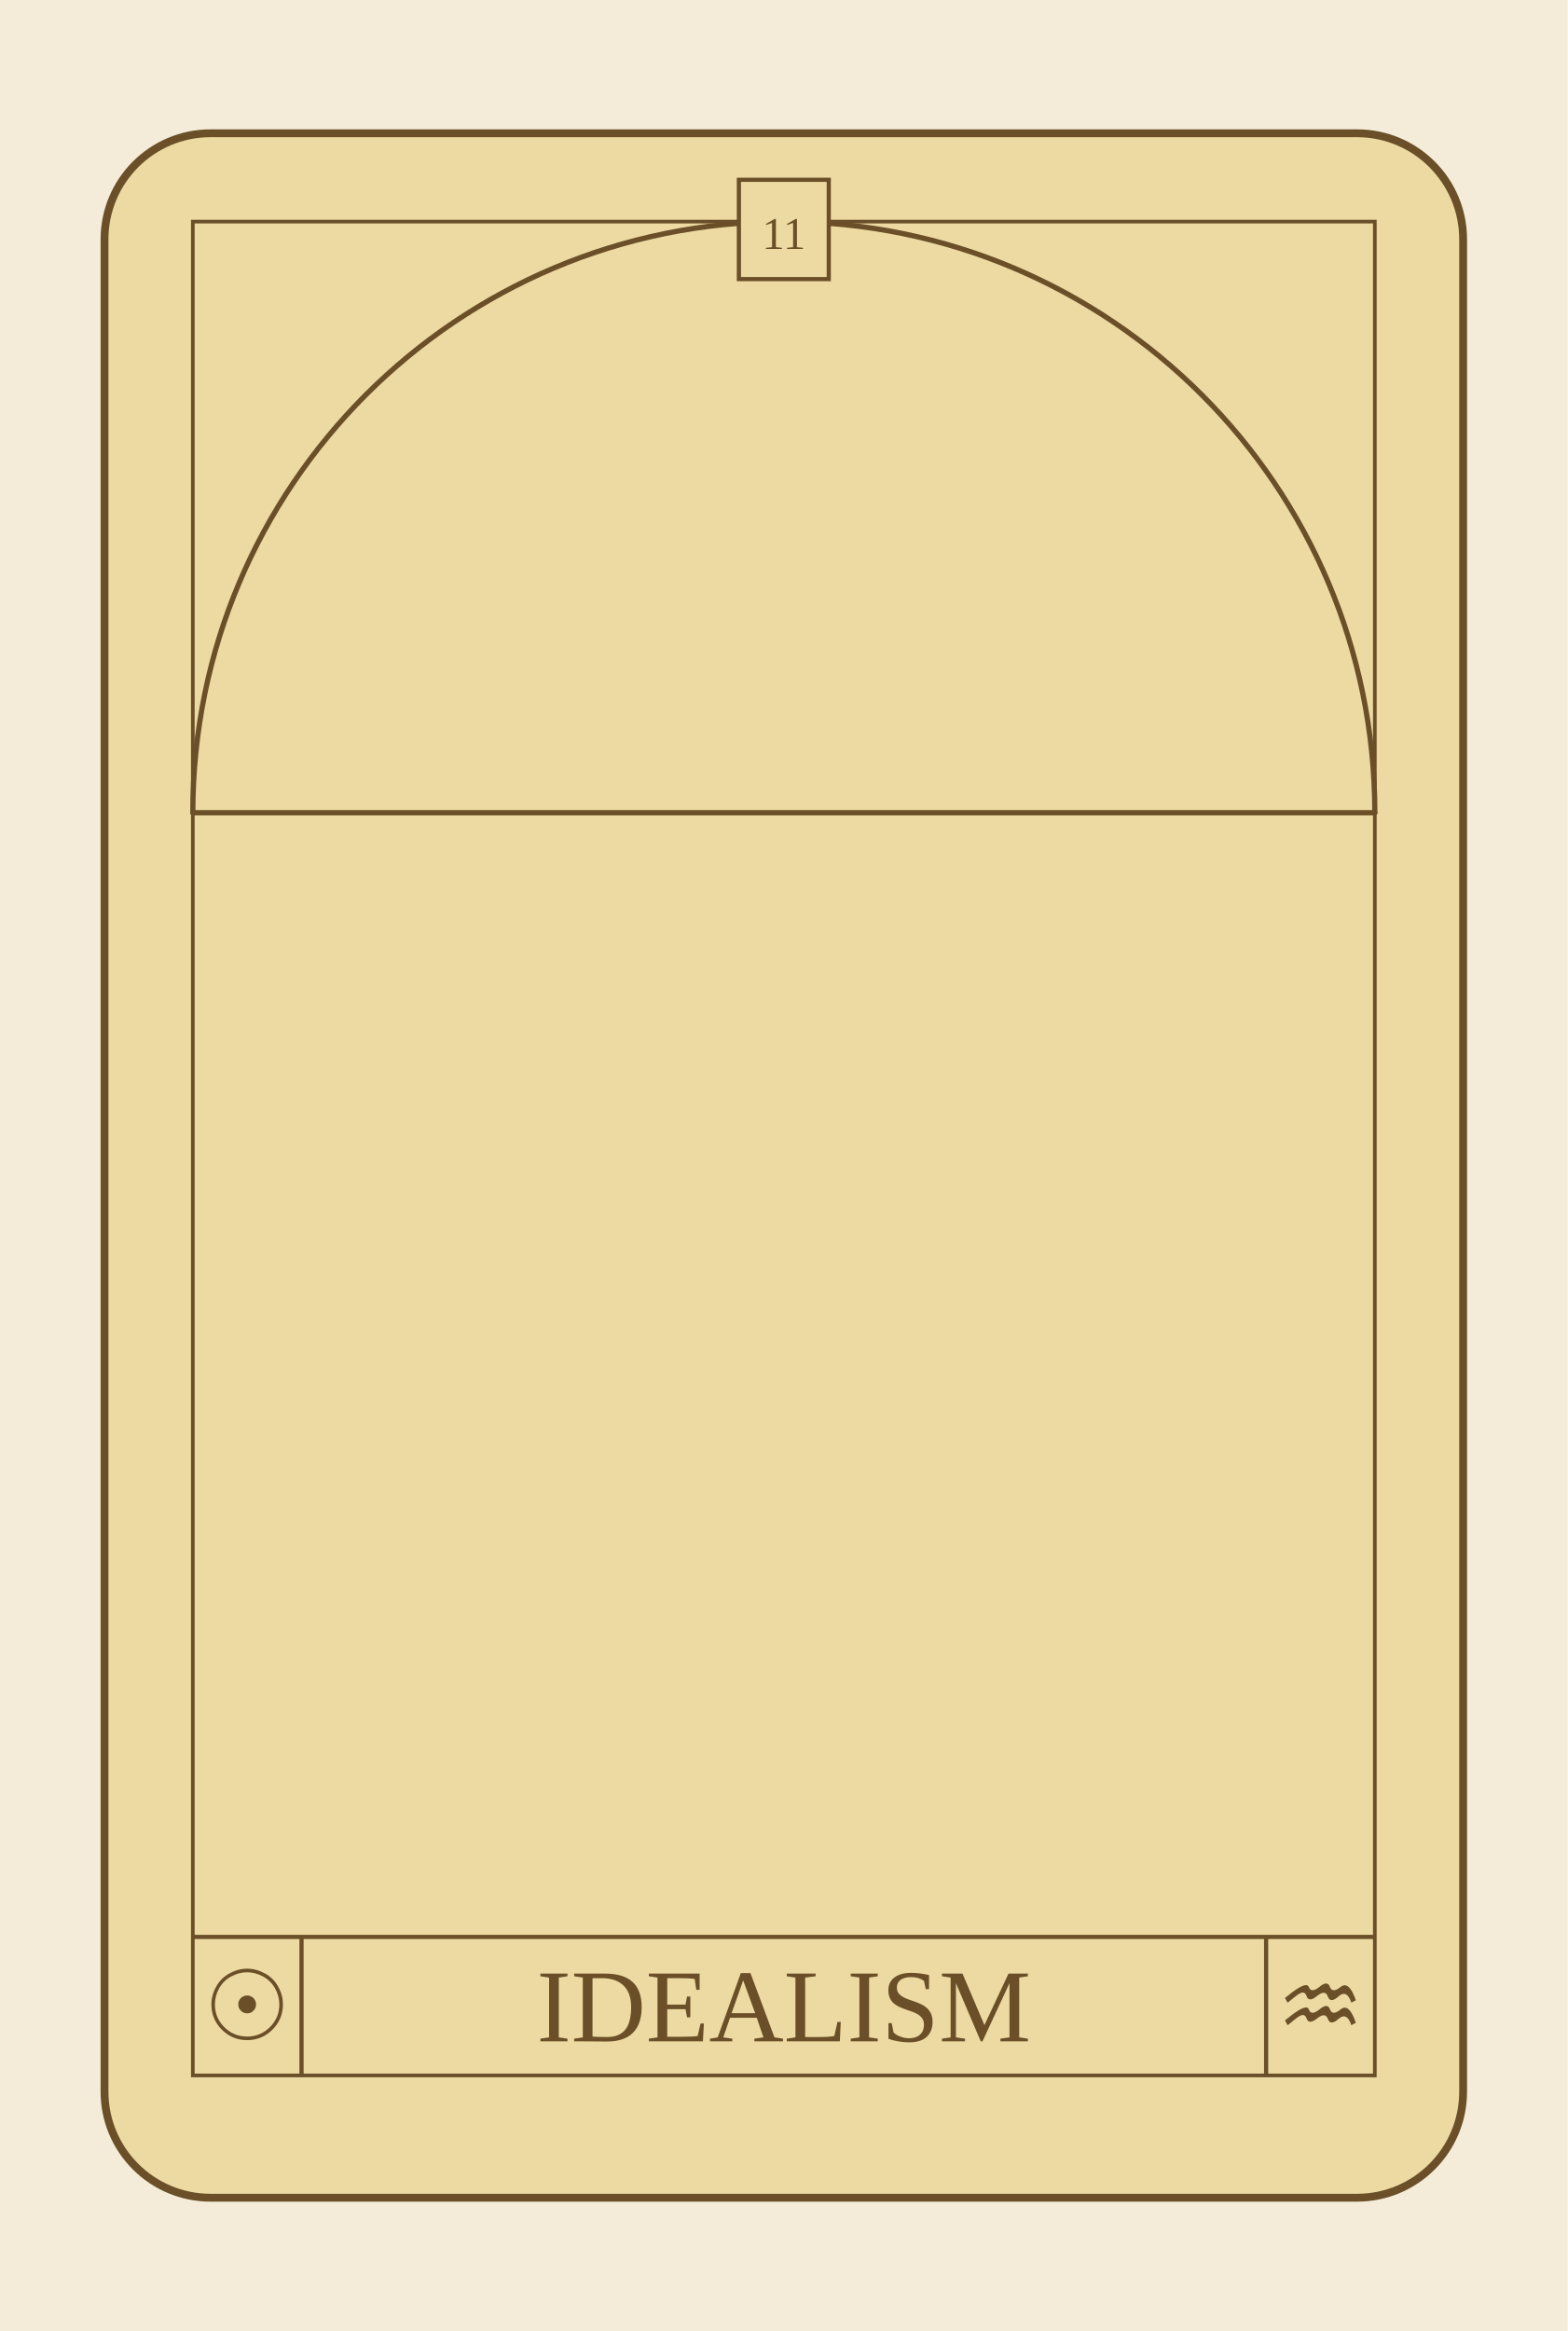
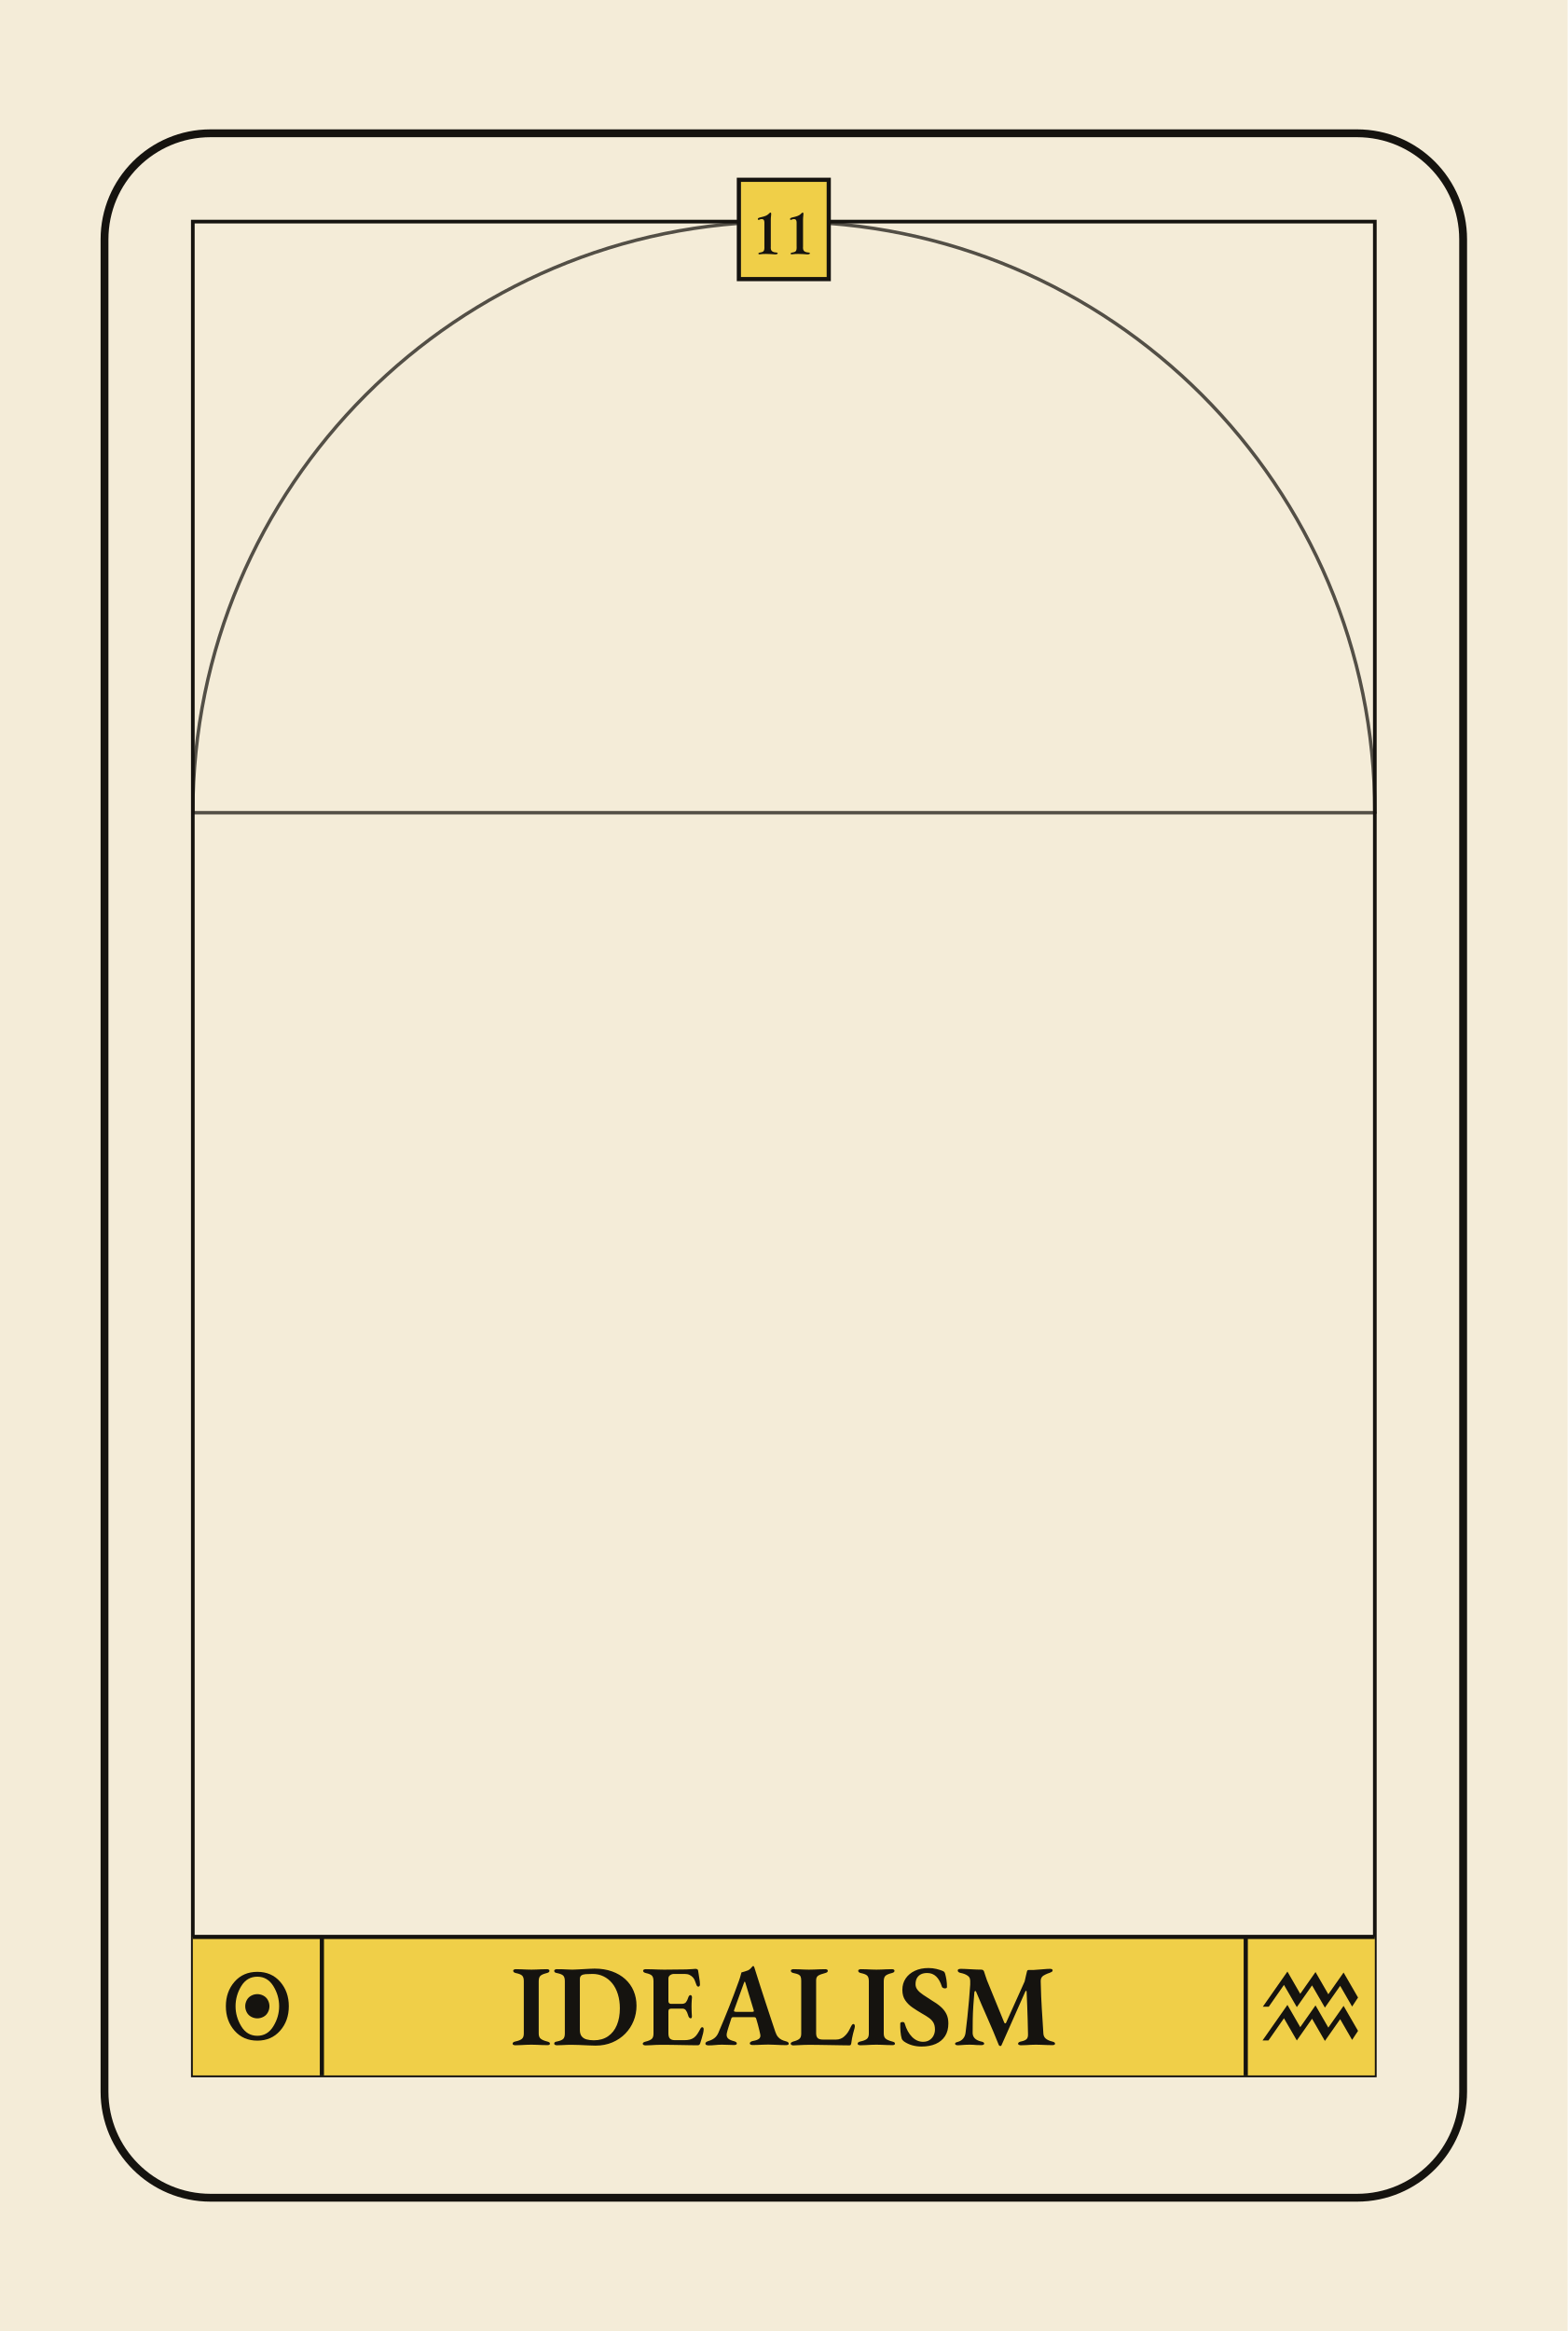
- <svg xmlns="http://www.w3.org/2000/svg" viewBox="0 0 300 446" font-family="Georgia, 'Times New Roman', serif">
+ <svg xmlns="http://www.w3.org/2000/svg" viewBox="0 0 300 446">
  <rect width="300" height="446" fill="#f4ecd8" />
-   <rect x="20.0" y="25.5" width="260" height="395" rx="20.3" fill="#ecdaa2" stroke="#6a4f28" stroke-width="1.5" />
-   <rect x="36.9" y="42.4" width="226.2" height="354.7" fill="none" stroke="#6a4f28" stroke-width="0.7" />
-   <g fill="none" stroke="#6a4f28" stroke-width="1.0" stroke-linecap="round" stroke-linejoin="round">
+   <rect x="20.0" y="25.5" width="260" height="395" rx="20.3" fill="#f4ecd8" stroke="#15130f" stroke-width="1.5" />
+   <rect x="36.9" y="42.4" width="226.2" height="354.7" fill="none" stroke="#15130f" stroke-width="0.7" />
+   <g fill="none" stroke="#15130f" stroke-width="0.65" stroke-opacity="0.72" stroke-linecap="round" stroke-linejoin="round">
    <line x1="36.9" y1="155.5" x2="263.1" y2="155.5" />
    <path d="M36.9,155.5 A113.1,113.1 0 0 1 263.1,155.5" />
  </g>
-   <g fill="none" stroke="#6a4f28" stroke-width="0.8">
+   <path d="M36.9,370.6 H263.1 V397.1 H36.9 Z" fill="#f0cf48" />
+   <g fill="none" stroke="#15130f" stroke-width="0.8">
    <line x1="36.9" y1="370.6" x2="263.1" y2="370.6" />
-     <line x1="57.7" y1="370.6" x2="57.7" y2="397.1" />
-     <line x1="242.3" y1="370.6" x2="242.3" y2="397.1" />
+     <line x1="61.6" y1="370.6" x2="61.6" y2="397.1" />
+     <line x1="238.4" y1="370.6" x2="238.4" y2="397.1" />
  </g>
-   <rect x="141.4" y="34.4" width="17.2" height="19.0" fill="#ecdaa2" stroke="#6a4f28" stroke-width="0.8" />
-   <text x="150.0" y="44.7" text-anchor="middle" dominant-baseline="central" font-size="8.7" fill="#6a4f28">11</text>
-   <text x="47.30" y="383.87" text-anchor="middle" dominant-baseline="central" font-family="'Segoe UI Symbol','Apple Symbols','DejaVu Sans',sans-serif" font-size="18.72" fill="#6a4f28">☉</text>
-   <text x="252.70" y="383.87" text-anchor="middle" dominant-baseline="central" font-family="'Segoe UI Symbol','Apple Symbols','DejaVu Sans',sans-serif" font-size="18.72" fill="#6a4f28">♒</text>
-   <text x="150.0" y="383.9" text-anchor="middle" dominant-baseline="central" font-size="19.8" fill="#6a4f28">IDEALISM</text>
+   <rect x="141.4" y="34.4" width="17.2" height="19.0" fill="#f0cf48" stroke="#15130f" stroke-width="0.8" />
+   <path d="M649.0 1092V235L647.0 193L657.0 137Q686.0 59 825.0 52Q867.0 50 867.0 28Q867.0 -7 780.0 -7Q761.0 -7 652.0 2Q595.0 7 494.0 7Q394.0 7 322.0 -2Q293.0 -5 280.0 -5Q255.0 -5 255.0 20Q255.0 41 281.0 45Q384.0 61 415.0 92.0Q446.0 123 446.0 210L445.0 248V1010Q445.0 1115 363.0 1115Q331.0 1115 306.0 1104L281.0 1093Q270.0 1089 261.0 1089Q235.0 1089 235.0 1113Q235.0 1137 260.0 1150.0Q285.0 1163 362.0 1180Q506.0 1211 567.0 1267L614.0 1310Q625.0 1320 641.0 1320Q661.0 1320 661.0 1282Q661.0 1271 659.0 1243L651.0 1153Q649.0 1126 649.0 1092ZM1673.0 1092V235L1671.0 193L1681.0 137Q1710.0 59 1849.0 52Q1891.0 50 1891.0 28Q1891.0 -7 1804.0 -7Q1785.0 -7 1676.0 2Q1619.0 7 1518.0 7Q1418.0 7 1346.0 -2Q1317.0 -5 1304.0 -5Q1279.0 -5 1279.0 20Q1279.0 41 1305.0 45Q1408.0 61 1439.0 92.0Q1470.0 123 1470.0 210L1469.0 248V1010Q1469.0 1115 1387.0 1115Q1355.0 1115 1330.0 1104L1305.0 1093Q1294.0 1089 1285.0 1089Q1259.0 1089 1259.0 1113Q1259.0 1137 1284.0 1150.0Q1309.0 1163 1386.0 1180Q1530.0 1211 1591.0 1267L1638.0 1310Q1649.0 1320 1665.0 1320Q1685.0 1320 1685.0 1282Q1685.0 1271 1683.0 1243L1675.0 1153Q1673.0 1126 1673.0 1092Z" transform="matrix(0.006024 0 0 -0.006024 143.60 48.63)" fill="#15130f" />
+   <path d="M700 1410Q993 1410 1171.5 1205.0Q1350 1000 1350 700Q1350 399 1170.0 194.5Q990 -10 700 -10Q410 -10 230.0 194.5Q50 399 50 700Q50 1000 228.5 1205.0Q407 1410 700 1410ZM700 1310Q487 1310 368.5 1116.5Q250 923 250 700Q250 481 368.5 285.5Q487 90 700 90Q910 90 1030.0 285.5Q1150 481 1150 700Q1150 923 1030.0 1116.5Q910 1310 700 1310ZM700.0 950Q766.0 950 826.0 918.0Q886.0 886 918.0 826.0Q950.0 766 950.0 700Q950.0 634 918.0 574.0Q886.0 514 826.0 482.0Q766.0 450 700.0 450Q634.0 450 574.0 482.0Q514.0 514 482.0 574.0Q450.0 634 450.0 700Q450.0 766 482.0 826.0Q514.0 886 574.0 918.0Q634.0 950 700.0 950Z" transform="matrix(0.009268 0 0 -0.009268 42.76 390.35)" fill="#15130f" />
+   <path d="M56.0 700 567.0 1430 833.0 968 1150.0 1420 1416.0 959 1733.0 1410 2033.0 891 1910.0 704 1662.0 1134 1345.0 682 1078.0 1143 762.0 692 495.0 1153 179.0 700ZM50.0 0 567.0 738 833.0 276 1150.0 728 1416.0 267 1733.0 718 2033.0 199 1910.0 12 1662.0 442 1345.0 -10 1078.0 451 762.0 0 495.0 461 173.0 0Z" transform="matrix(0.009217 0 0 -0.009217 241.15 390.41)" fill="#15130f" />
+   <path d="M40.0 -4Q31.0 -4 24.0 -0.5Q17.0 3 17.0 9Q17.0 24 42.0 29Q80.0 37 97.0 51.0Q114.0 65 114.0 97V551Q114.0 584 100.0 598.0Q86.0 612 47.0 620Q22.0 625 22.0 641Q22.0 647 29.0 650.5Q36.0 654 45.0 654Q69.0 654 92.0 653.0Q115.0 652 136.5 651.0Q158.0 650 180.0 650Q201.0 650 222.5 651.0Q244.0 652 267.0 653.0Q290.0 654 314.0 654Q324.0 654 330.0 650.5Q336.0 647 336.0 640Q336.0 632 329.5 627.5Q323.0 623 311.0 620Q271.0 610 257.0 596.0Q243.0 582 243.0 550V98Q243.0 67 259.5 53.0Q276.0 39 314.0 29Q327.0 26 333.5 22.0Q340.0 18 340.0 10Q340.0 3 334.0 0.0Q328.0 -3 318.0 -3Q294.0 -3 270.0 -2.0Q246.0 -1 223.5 0.0Q201.0 1 180.0 1Q158.0 1 135.0 0.0Q112.0 -1 88.0 -2.5Q64.0 -4 40.0 -4ZM735.0 -7Q708.0 -7 670.0 -5.0Q632.0 -3 593.5 -1.5Q555.0 0 530.0 0Q510.0 0 489.5 -0.5Q469.0 -1 447.0 -2.5Q425.0 -4 400.0 -4Q391.0 -4 384.0 -0.5Q377.0 3 377.0 10Q377.0 19 383.5 23.0Q390.0 27 403.0 29Q441.0 37 455.0 51.0Q469.0 65 469.0 98V550Q469.0 584 455.5 598.0Q442.0 612 403.0 620Q390.0 622 383.5 626.5Q377.0 631 377.0 640Q377.0 647 384.0 650.5Q391.0 654 400.0 654Q424.0 654 446.0 653.5Q468.0 653 489.5 651.5Q511.0 650 533.0 650Q548.0 650 573.5 651.5Q599.0 653 628.5 654.5Q658.0 656 684.0 657.5Q710.0 659 726.0 659Q810.0 659 877.0 635.0Q944.0 611 991.5 568.0Q1039.0 525 1064.0 466.0Q1089.0 407 1089.0 338Q1089.0 269 1064.0 207.0Q1039.0 145 992.5 97.0Q946.0 49 880.5 21.0Q815.0 -7 735.0 -7ZM720.0 39Q792.0 39 842.5 73.5Q893.0 108 919.0 170.5Q945.0 233 945.0 315Q945.0 383 927.5 438.5Q910.0 494 878.5 532.5Q847.0 571 803.5 592.0Q760.0 613 709.0 613Q673.0 613 648.5 611.0Q624.0 609 611.5 599.5Q599.0 590 599.0 568V128Q599.0 93 614.5 73.5Q630.0 54 657.5 46.5Q685.0 39 720.0 39ZM1167.0 -5Q1156.0 -5 1149.5 -1.0Q1143.0 3 1143.0 9Q1143.0 22 1169.0 28Q1205.0 37 1220.5 50.5Q1236.0 64 1236.0 97V550Q1236.0 584 1222.5 598.0Q1209.0 612 1172.0 620Q1158.0 623 1152.0 628.5Q1146.0 634 1146.0 640Q1146.0 647 1152.5 650.5Q1159.0 654 1170.0 654Q1199.0 654 1225.5 653.0Q1252.0 652 1277.0 651.0Q1302.0 650 1329.0 650Q1375.0 650 1426.5 651.0Q1478.0 652 1519.0 652Q1552.0 653 1573.5 655.0Q1595.0 657 1599.0 657Q1606.0 657 1613.5 654.0Q1621.0 651 1622.0 642Q1626.0 609 1632.0 577.0Q1638.0 545 1638.0 521Q1638.0 512 1633.5 507.5Q1629.0 503 1624.0 503Q1619.0 503 1615.0 506.5Q1611.0 510 1608.0 517Q1600.0 540 1593.0 557.0Q1586.0 574 1577.0 583Q1564.0 597 1547.0 605.0Q1530.0 613 1506.0 613H1413.0Q1395.0 613 1380.0 602.5Q1365.0 592 1365.0 573V377Q1365.0 366 1371.5 360.0Q1378.0 354 1387.0 354H1479.0Q1506.0 354 1517.5 369.0Q1529.0 384 1537.0 410Q1544.0 430 1556.0 430Q1561.0 430 1565.0 424.5Q1569.0 419 1569.0 410Q1568.0 400 1567.0 386.0Q1566.0 372 1565.5 358.0Q1565.0 344 1565.0 333Q1565.0 321 1565.5 306.0Q1566.0 291 1566.5 276.5Q1567.0 262 1568.0 252Q1569.0 241 1566.5 235.0Q1564.0 229 1558.0 229Q1542.0 229 1535.0 257Q1527.0 285 1516.0 299.0Q1505.0 313 1486.0 313H1392.0Q1379.0 313 1372.0 308.0Q1365.0 303 1365.0 289V99Q1365.0 66 1379.0 53.0Q1393.0 40 1422.0 40H1504.0Q1529.0 40 1549.5 45.0Q1570.0 50 1585.0 61Q1602.0 73 1615.5 93.5Q1629.0 114 1642.0 139Q1646.0 147 1650.0 149.5Q1654.0 152 1660.0 152Q1665.0 151 1667.5 146.0Q1670.0 141 1670.0 135Q1670.0 121 1665.0 99.0Q1660.0 77 1652.5 53.5Q1645.0 30 1639.0 10Q1636.0 3 1631.0 -0.5Q1626.0 -4 1619.0 -4Q1595.0 -4 1557.5 -3.5Q1520.0 -3 1476.0 -2.0Q1432.0 -1 1386.0 -0.5Q1340.0 0 1298.0 0Q1277.0 0 1255.5 -1.0Q1234.0 -2 1212.0 -3.5Q1190.0 -5 1167.0 -5ZM1713.0 -5Q1701.0 -5 1693.0 -1.5Q1685.0 2 1685.0 10Q1685.0 19 1692.5 24.0Q1700.0 29 1712.0 33Q1741.0 41 1762.5 57.5Q1784.0 74 1797.0 103Q1822.0 162 1845.0 216.5Q1868.0 271 1889.0 325.0Q1910.0 379 1931.5 435.0Q1953.0 491 1975.0 553Q1986.0 584 1990.0 601.0Q1994.0 618 1997.0 626Q2012.0 630 2025.0 634.0Q2038.0 638 2054.0 644Q2068.0 651 2078.0 662.0Q2088.0 673 2093.0 679Q2096.0 681 2099.0 681.5Q2102.0 682 2105.0 677Q2108.0 671 2110.0 665.0Q2112.0 659 2114.0 652Q2136.0 581 2159.5 508.5Q2183.0 436 2206.0 365.5Q2229.0 295 2250.5 230.5Q2272.0 166 2290.0 112Q2299.0 85 2312.5 69.0Q2326.0 53 2342.5 44.5Q2359.0 36 2379.0 31Q2392.0 28 2399.0 23.0Q2406.0 18 2406.0 9Q2406.0 3 2399.5 0.0Q2393.0 -3 2383.0 -3Q2365.0 -3 2337.5 -2.0Q2310.0 -1 2281.0 0.5Q2252.0 2 2229.0 2Q2209.0 2 2184.5 1.0Q2160.0 0 2135.5 -1.0Q2111.0 -2 2094.0 -2Q2084.0 -2 2076.5 1.5Q2069.0 5 2069.0 12Q2069.0 20 2077.0 25.5Q2085.0 31 2096.0 33Q2132.0 39 2148.0 51.5Q2164.0 64 2160.0 88Q2157.0 105 2151.0 128.5Q2145.0 152 2138.5 177.5Q2132.0 203 2125.0 224Q2123.0 232 2119.0 235.5Q2115.0 239 2104.0 239H1924.0Q1917.0 239 1913.0 234.5Q1909.0 230 1907.0 221Q1903.0 208 1897.5 191.5Q1892.0 175 1886.5 157.5Q1881.0 140 1876.5 125.0Q1872.0 110 1870.0 99Q1865.0 72 1879.5 56.5Q1894.0 41 1930.0 32Q1957.0 25 1957.0 11Q1957.0 5 1950.5 1.5Q1944.0 -2 1932.0 -2Q1909.0 -2 1884.0 -0.5Q1859.0 1 1829.0 1Q1799.0 1 1770.5 -2.0Q1742.0 -5 1713.0 -5ZM1951.0 285H2090.0Q2104.0 285 2104.0 291Q2104.0 294 2103.5 296.0Q2103.0 298 2102.0 302L2032.0 533Q2028.0 547 2025.0 547Q2023.0 547 2018.0 534L1934.0 302Q1932.0 297 1932.0 294Q1932.0 289 1937.5 287.0Q1943.0 285 1951.0 285ZM2446.0 -5Q2435.0 -5 2429.0 -0.5Q2423.0 4 2423.0 9Q2423.0 17 2430.0 21.5Q2437.0 26 2444.0 28Q2480.0 37 2497.0 50.5Q2514.0 64 2514.0 95V555Q2514.0 578 2508.5 590.0Q2503.0 602 2489.5 608.5Q2476.0 615 2450.0 620Q2424.0 625 2424.0 641Q2424.0 647 2431.0 650.5Q2438.0 654 2447.0 654Q2472.0 654 2494.5 653.0Q2517.0 652 2538.0 651.0Q2559.0 650 2580.0 650Q2603.0 650 2626.5 651.0Q2650.0 652 2674.5 653.0Q2699.0 654 2722.0 654Q2732.0 654 2738.0 650.5Q2744.0 647 2744.0 640Q2744.0 632 2737.5 627.5Q2731.0 623 2719.0 620Q2680.0 610 2661.5 598.5Q2643.0 587 2643.0 558V101Q2643.0 72 2656.0 58.5Q2669.0 45 2705.0 45H2814.0Q2837.0 45 2856.0 53.0Q2875.0 61 2887.0 73Q2905.0 89 2917.0 107.0Q2929.0 125 2940.0 149Q2947.0 164 2953.0 172.0Q2959.0 180 2965.0 180Q2972.0 180 2975.0 173.5Q2978.0 167 2978.0 160Q2978.0 159 2977.0 154.0Q2976.0 149 2976.0 146Q2968.0 117 2962.5 96.0Q2957.0 75 2953.5 55.5Q2950.0 36 2947.0 13Q2946.0 6 2943.0 0.5Q2940.0 -5 2931.0 -5Q2901.0 -5 2859.0 -4.0Q2817.0 -3 2770.0 -2.5Q2723.0 -2 2675.5 -1.0Q2628.0 0 2586.0 0Q2564.0 0 2535.5 -1.0Q2507.0 -2 2482.0 -3.5Q2457.0 -5 2446.0 -5ZM3025.0 -4Q3016.0 -4 3009.0 -0.5Q3002.0 3 3002.0 9Q3002.0 24 3027.0 29Q3065.0 37 3082.0 51.0Q3099.0 65 3099.0 97V551Q3099.0 584 3085.0 598.0Q3071.0 612 3032.0 620Q3007.0 625 3007.0 641Q3007.0 647 3014.0 650.5Q3021.0 654 3030.0 654Q3054.0 654 3077.0 653.0Q3100.0 652 3121.5 651.0Q3143.0 650 3165.0 650Q3186.0 650 3207.5 651.0Q3229.0 652 3252.0 653.0Q3275.0 654 3299.0 654Q3309.0 654 3315.0 650.5Q3321.0 647 3321.0 640Q3321.0 632 3314.5 627.5Q3308.0 623 3296.0 620Q3256.0 610 3242.0 596.0Q3228.0 582 3228.0 550V98Q3228.0 67 3244.5 53.0Q3261.0 39 3299.0 29Q3312.0 26 3318.5 22.0Q3325.0 18 3325.0 10Q3325.0 3 3319.0 0.0Q3313.0 -3 3303.0 -3Q3279.0 -3 3255.0 -2.0Q3231.0 -1 3208.5 0.0Q3186.0 1 3165.0 1Q3143.0 1 3120.0 0.0Q3097.0 -1 3073.0 -2.5Q3049.0 -4 3025.0 -4ZM3555.0 -15Q3512.0 -15 3473.5 -4.0Q3435.0 7 3403.0 29Q3397.0 34 3392.0 39.5Q3387.0 45 3384.0 52Q3376.0 77 3373.0 113.5Q3370.0 150 3371.0 184Q3371.0 191 3376.5 194.0Q3382.0 197 3390.0 197Q3398.0 197 3402.5 194.5Q3407.0 192 3409.0 185Q3431.0 110 3473.0 68.0Q3515.0 26 3568.0 26Q3601.0 26 3624.0 41.0Q3647.0 56 3659.0 80.0Q3671.0 104 3671.0 132Q3671.0 167 3658.5 190.0Q3646.0 213 3621.0 231.5Q3596.0 250 3558.0 271Q3517.0 295 3478.0 321.5Q3439.0 348 3414.0 384.5Q3389.0 421 3389.0 475Q3389.0 531 3417.5 573.5Q3446.0 616 3497.0 640.0Q3548.0 664 3615.0 664Q3652.0 664 3684.0 656.0Q3716.0 648 3735.0 640Q3746.0 636 3751.5 630.0Q3757.0 624 3760.0 611Q3766.0 590 3770.5 561.0Q3775.0 532 3775.0 500Q3775.0 488 3757.0 488Q3749.0 488 3741.0 492.0Q3733.0 496 3731.0 503Q3713.0 561 3681.5 591.0Q3650.0 621 3604.0 621Q3573.0 621 3551.0 610.5Q3529.0 600 3516.0 578.5Q3503.0 557 3503.0 523Q3503.0 497 3520.5 475.0Q3538.0 453 3569.5 432.0Q3601.0 411 3640.0 386Q3688.0 358 3720.5 329.5Q3753.0 301 3770.0 266.5Q3787.0 232 3787.0 185Q3787.0 119 3758.0 74.5Q3729.0 30 3677.0 7.5Q3625.0 -15 3555.0 -15ZM3870.0 -4Q3858.0 -4 3851.5 -0.5Q3845.0 3 3845.0 9Q3845.0 17 3853.5 20.5Q3862.0 24 3874.0 27Q3898.0 34 3915.0 54.0Q3932.0 74 3936.0 106Q3944.0 167 3951.5 239.0Q3959.0 311 3965.5 384.0Q3972.0 457 3976.0 521Q3976.0 528 3976.0 537.0Q3976.0 546 3976.0 555Q3975.0 570 3970.5 579.5Q3966.0 589 3955.0 597Q3941.0 607 3926.0 612.5Q3911.0 618 3892.0 622Q3881.0 624 3874.5 629.5Q3868.0 635 3868.0 643Q3868.0 651 3876.0 654.0Q3884.0 657 3897.0 657Q3910.0 657 3932.0 656.0Q3954.0 655 3979.5 653.5Q4005.0 652 4030.0 651.0Q4055.0 650 4074.0 650Q4082.0 650 4088.0 645.0Q4094.0 640 4096.0 633Q4102.0 614 4108.0 596.0Q4114.0 578 4121.0 558L4271.0 191Q4274.0 186 4279.0 185.5Q4284.0 185 4286.0 190L4447.0 548Q4454.0 577 4458.5 599.0Q4463.0 621 4467.0 634Q4470.0 647 4480.0 647H4521.0Q4559.0 649 4601.0 653.0Q4643.0 657 4666.0 657Q4674.0 657 4681.5 654.5Q4689.0 652 4689.0 644Q4689.0 636 4683.0 632.0Q4677.0 628 4665.0 623Q4657.0 621 4646.0 616.5Q4635.0 612 4627.0 608Q4606.0 599 4595.5 585.0Q4585.0 571 4586.0 545Q4587.0 474 4590.0 417.5Q4593.0 361 4595.5 311.5Q4598.0 262 4602.0 210.5Q4606.0 159 4609.0 97Q4611.0 69 4630.5 53.0Q4650.0 37 4683.0 29Q4695.0 26 4702.5 22.0Q4710.0 18 4710.0 10Q4710.0 3 4703.5 0.0Q4697.0 -3 4686.0 -3Q4663.0 -3 4638.0 -2.0Q4613.0 -1 4589.5 0.0Q4566.0 1 4545.0 1Q4525.0 1 4504.0 0.0Q4483.0 -1 4461.0 -2.5Q4439.0 -4 4415.0 -4Q4405.0 -4 4397.5 -0.5Q4390.0 3 4390.0 9Q4390.0 17 4397.5 22.0Q4405.0 27 4417.0 29Q4451.0 36 4464.5 50.0Q4478.0 64 4476.0 97Q4475.0 162 4473.0 222.0Q4471.0 282 4469.0 341.0Q4467.0 400 4464.0 460Q4463.0 468 4459.5 467.5Q4456.0 467 4452.0 459L4248.0 -1Q4244.0 -12 4235.0 -10.5Q4226.0 -9 4223.0 -1Q4177.0 115 4126.5 228.5Q4076.0 342 4027.0 459Q4024.0 467 4018.5 465.0Q4013.0 463 4012.0 454Q4007.0 398 4003.0 338.5Q3999.0 279 3998.0 220.0Q3997.0 161 3997.0 103Q3997.0 76 4014.5 57.0Q4032.0 38 4068.0 29Q4080.0 27 4088.5 22.5Q4097.0 18 4097.0 10Q4097.0 3 4089.0 0.0Q4081.0 -3 4071.0 -3Q4044.0 -3 4030.0 -2.0Q4016.0 -1 4004.0 0.0Q3992.0 1 3972.0 1Q3951.0 1 3932.5 0.0Q3914.0 -1 3898.0 -2.5Q3882.0 -4 3870.0 -4Z" transform="matrix(0.02212 0 0 -0.02212 97.72 391.24)" fill="#15130f" />
</svg>
